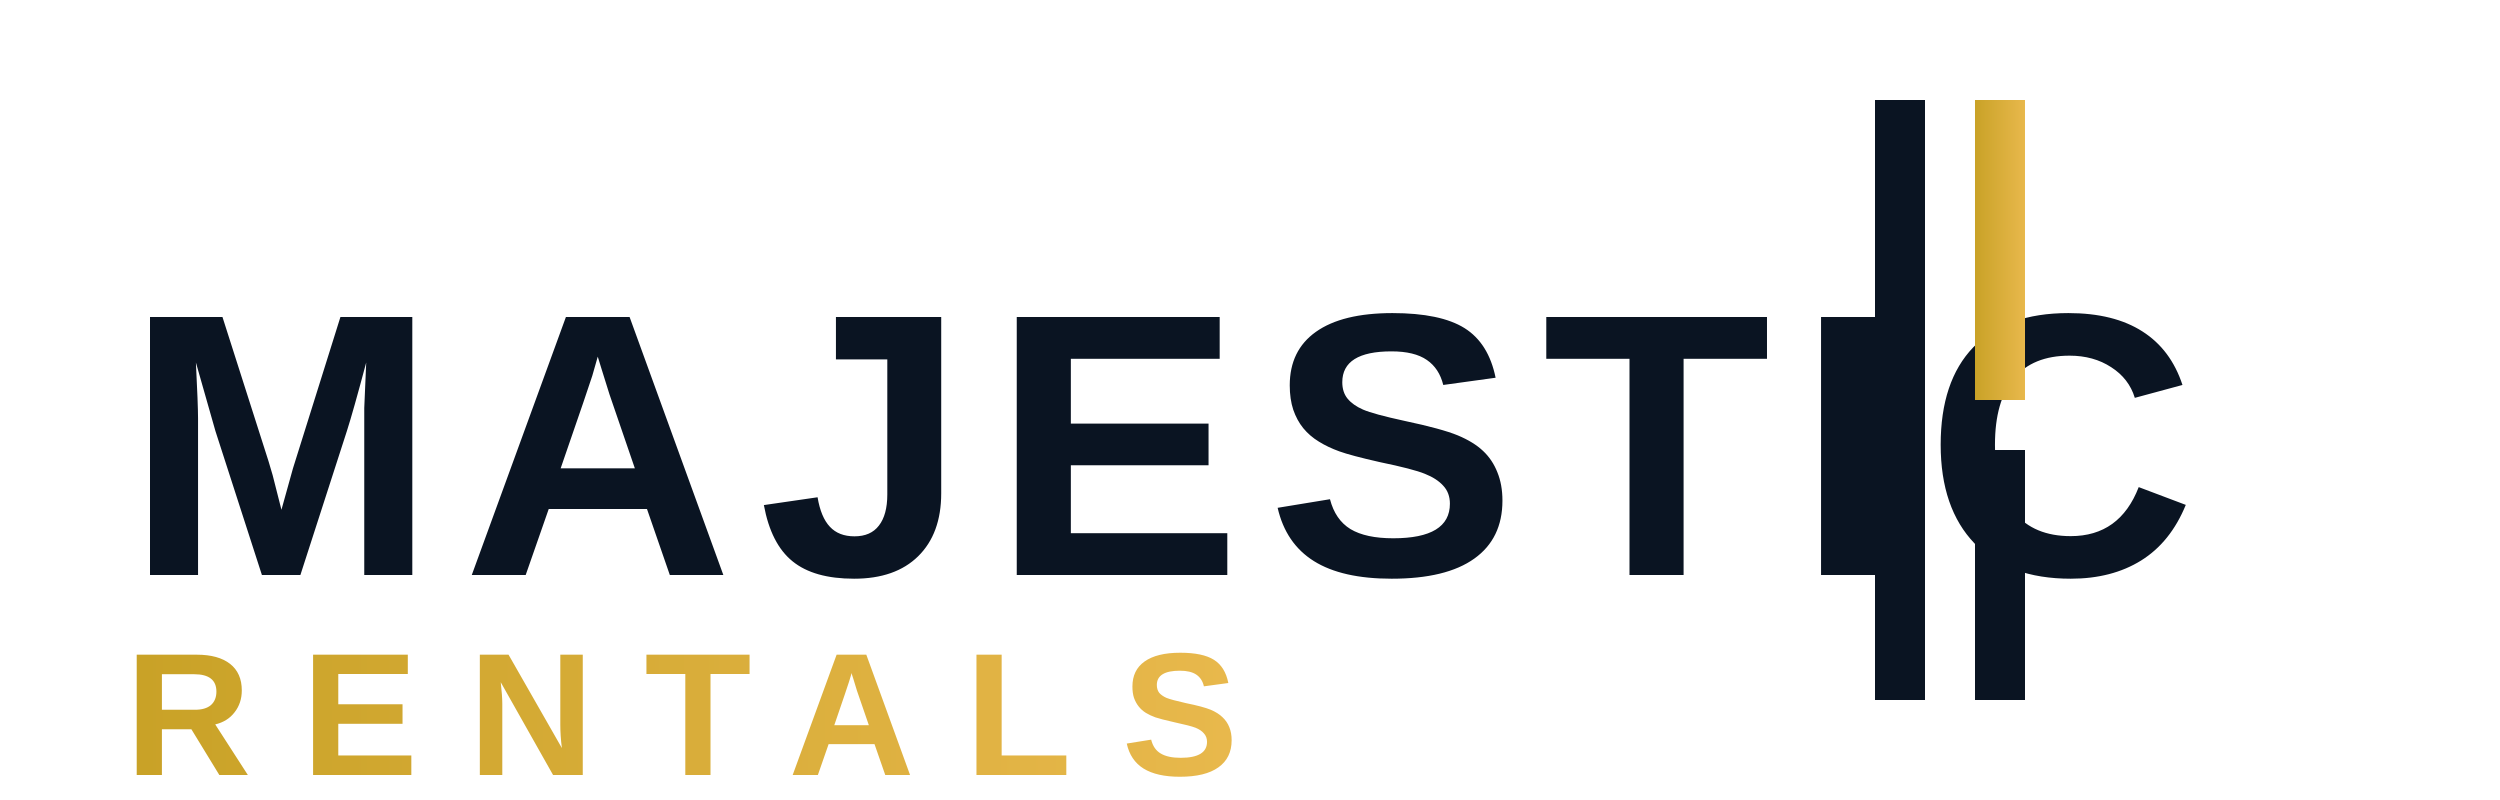
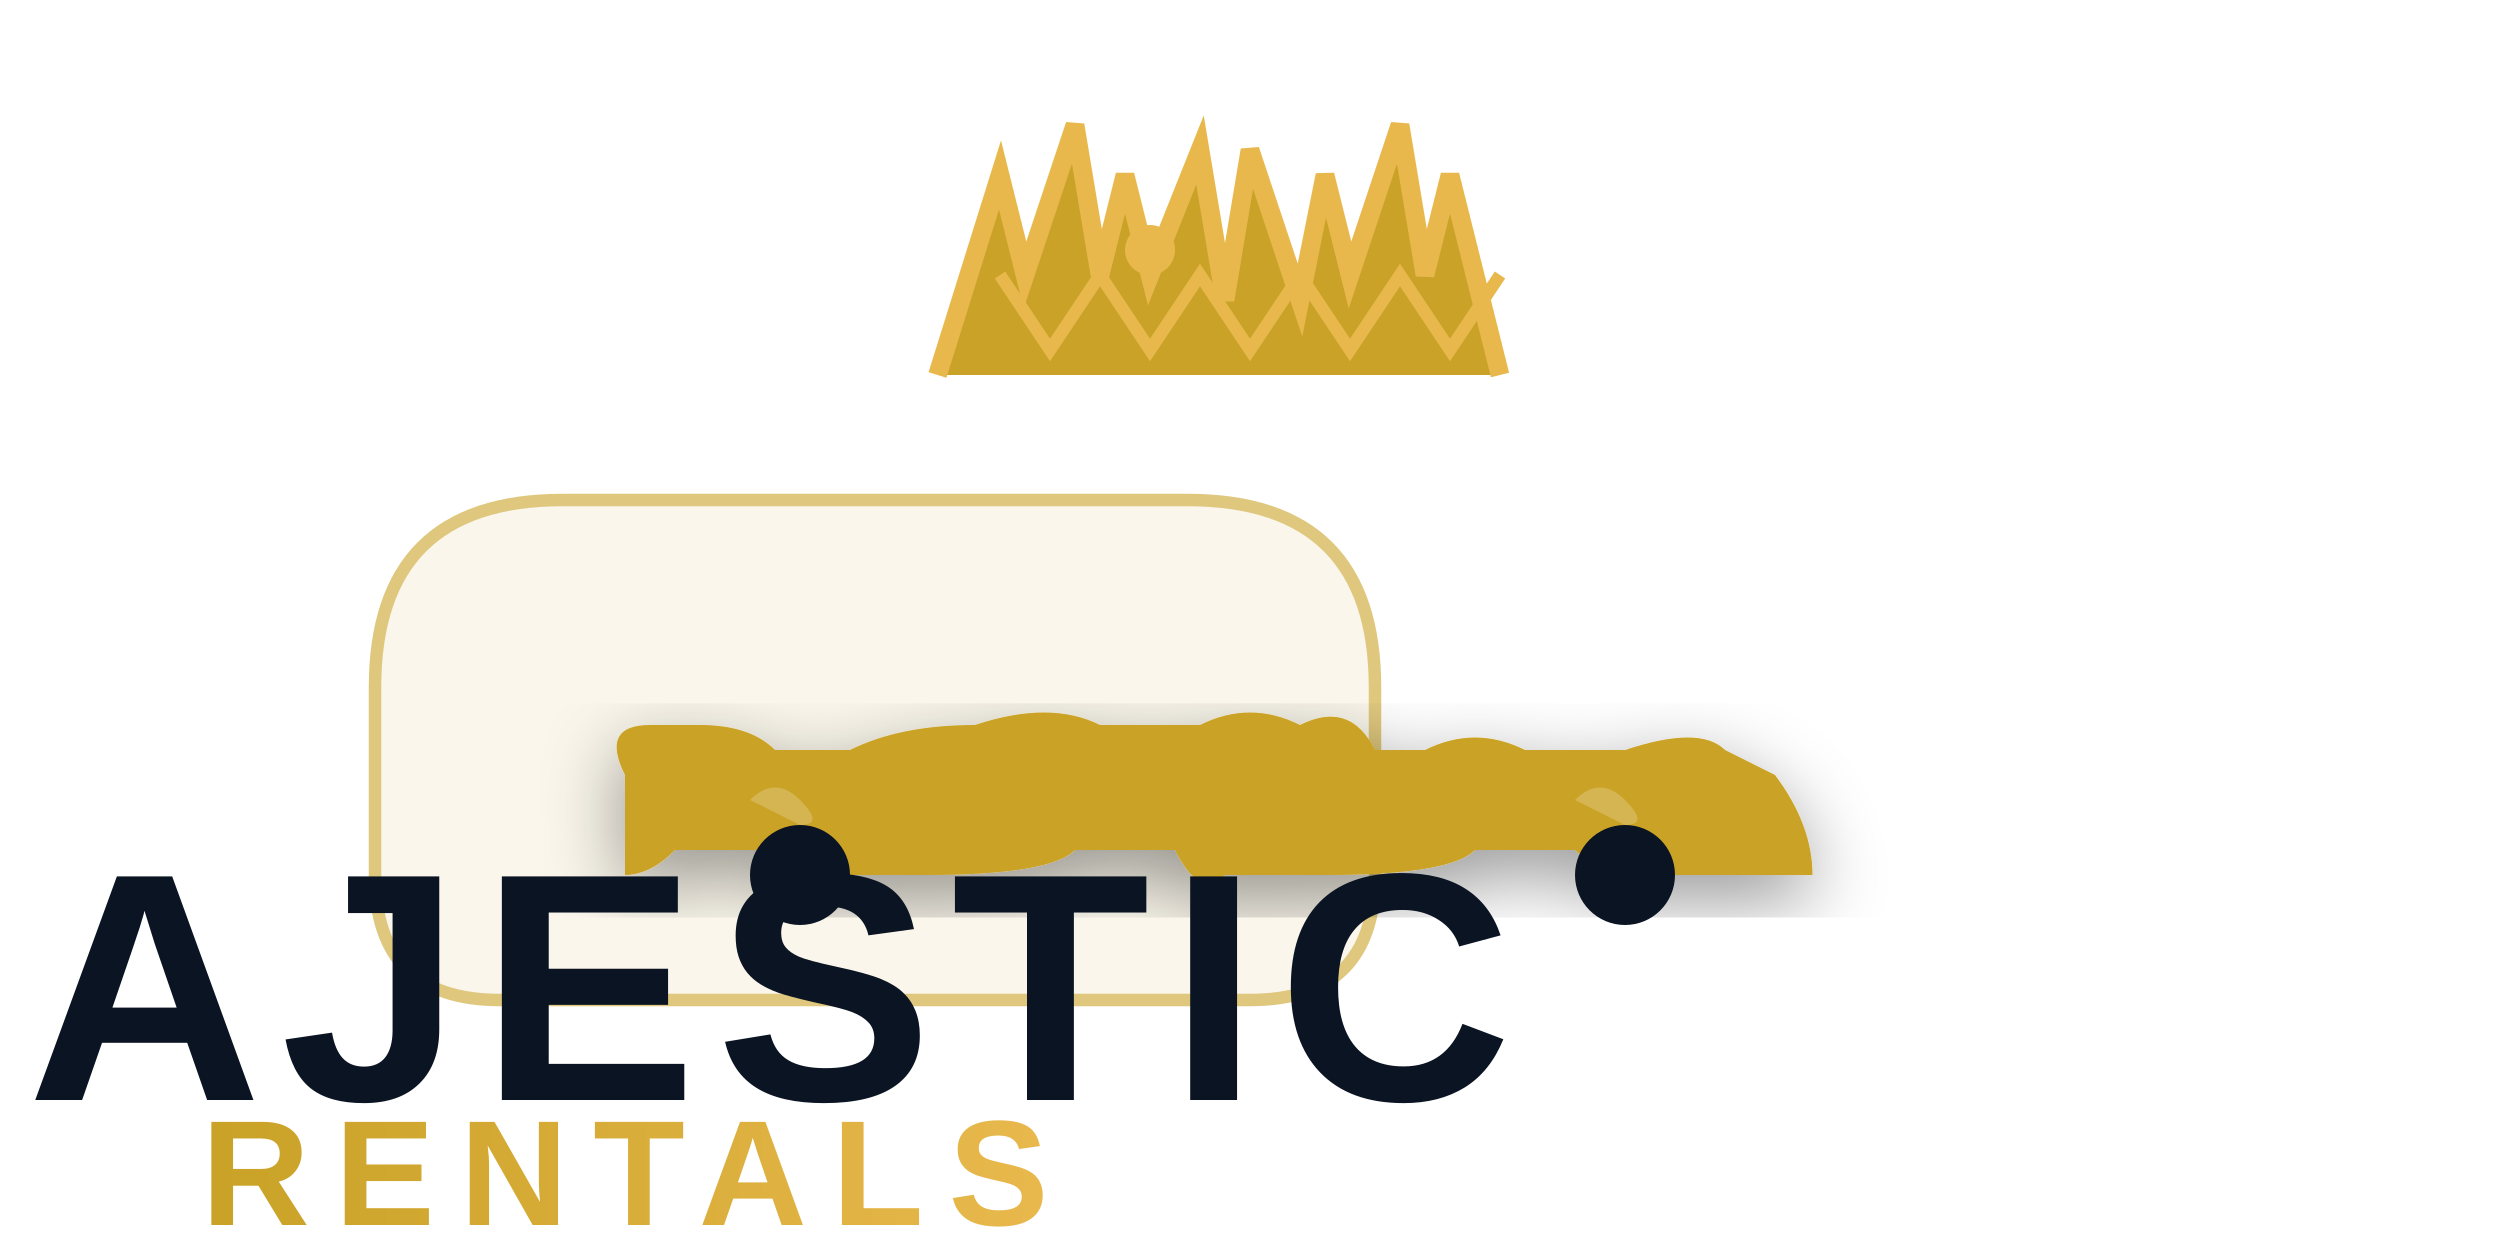
- <svg xmlns="http://www.w3.org/2000/svg" viewBox="0 0 200 64" aria-label="Majestic Rentals — premium chauffeur-driven car rentals in Nepal">
+ <svg xmlns="http://www.w3.org/2000/svg" viewBox="0 0 200 100" aria-label="Majestic Rentals — premium chauffeur-driven car rentals in Nepal">
  <defs>
    <linearGradient id="goldGrad" x1="0%" y1="0%" x2="100%" y2="0%">
      <stop offset="0%" stop-color="#c9a227" />
      <stop offset="100%" stop-color="#e8b84c" />
    </linearGradient>
+     <filter id="shadow" x="-20%" y="-20%" width="140%" height="140%">
+       <feDropShadow dx="0" dy="2" stdDeviation="3" flood-opacity="0.4" />
+     </filter>
  </defs>
-   <text x="10" y="46" font-family="Arial, sans-serif" font-weight="900" font-size="30" letter-spacing="2" fill="#0a1422">MAJESTIC</text>
-   <text x="10" y="62" font-family="Arial, sans-serif" font-weight="700" font-size="14" letter-spacing="4" fill="url(#goldGrad)">RENTALS</text>
-   <rect x="150" y="8" width="4" height="48" fill="#0a1422" />
-   <rect x="158" y="8" width="4" height="24" fill="url(#goldGrad)" />
-   <rect x="158" y="36" width="4" height="20" fill="#0a1422" />
+   <path d="M 75 30 L 80 14 L 82 22 L 86 10 L 88 22 L 90 14 L 92 22 L 96 12 L 98 24 L 100 12 L 104 24 L 106 14 L 108 22 L 112 10 L 114 22 L 116 14 L 120 30" fill="#c9a227" stroke="#e8b84c" stroke-width="1.5" />
+   <path d="M 80 22 L 84 28 L 88 22 L 92 28 L 96 22 L 100 28 L 104 22 L 108 28 L 112 22 L 116 28 L 120 22" fill="none" stroke="#e8b84c" stroke-width="1" />
+   <circle cx="92" cy="20" r="2" fill="#e8b84c" />
+   <path d="M 45 40 Q 30 40 30 55 L 30 70 Q 30 80 40 80 L 100 80 Q 110 80 110 70 L 110 55 Q 110 40 95 40 Z" fill="rgba(201,162,39,0.15)" stroke="#c9a227" stroke-width="1" opacity="0.6" />
+   <path d="M 50 62 Q 48 58 52 58 L 56 58 Q 60 58 62 60 L 68 60 Q 72 58 78 58 Q 84 56 88 58 L 96 58 Q 100 56 104 58 Q 108 56 110 60 L 114 60 Q 118 58 122 60 L 130 60 Q 136 58 138 60 L 142 62 Q 145 66 145 70 L 132 70 Q 128 70 126 68 L 118 68 Q 116 70 106 70 L 98 70 Q 96 72 94 68 L 86 68 Q 84 70 74 70 L 66 70 Q 64 72 62 68 L 54 68 Q 52 70 50 70 Z" fill="#c9a227" filter="url(#shadow)" />
+   <circle cx="64" cy="70" r="4" fill="#0a1422" />
+   <circle cx="130" cy="70" r="4" fill="#0a1422" />
+   <path d="M 60 64 Q 62 62 64 64 Q 66 66 64 66 Z" fill="rgba(255,255,255,0.2)" />
+   <path d="M 126 64 Q 128 62 130 64 Q 132 66 130 66 Z" fill="rgba(255,255,255,0.2)" />
+   <text x="50" y="88" font-family="Arial, sans-serif" font-weight="900" font-size="26" letter-spacing="1.5" fill="#0a1422" text-anchor="middle">MAJESTIC</text>
+   <text x="50" y="98" font-family="Arial, sans-serif" font-weight="700" font-size="12" letter-spacing="2" fill="url(#goldGrad)" text-anchor="middle">RENTALS</text>
</svg>
